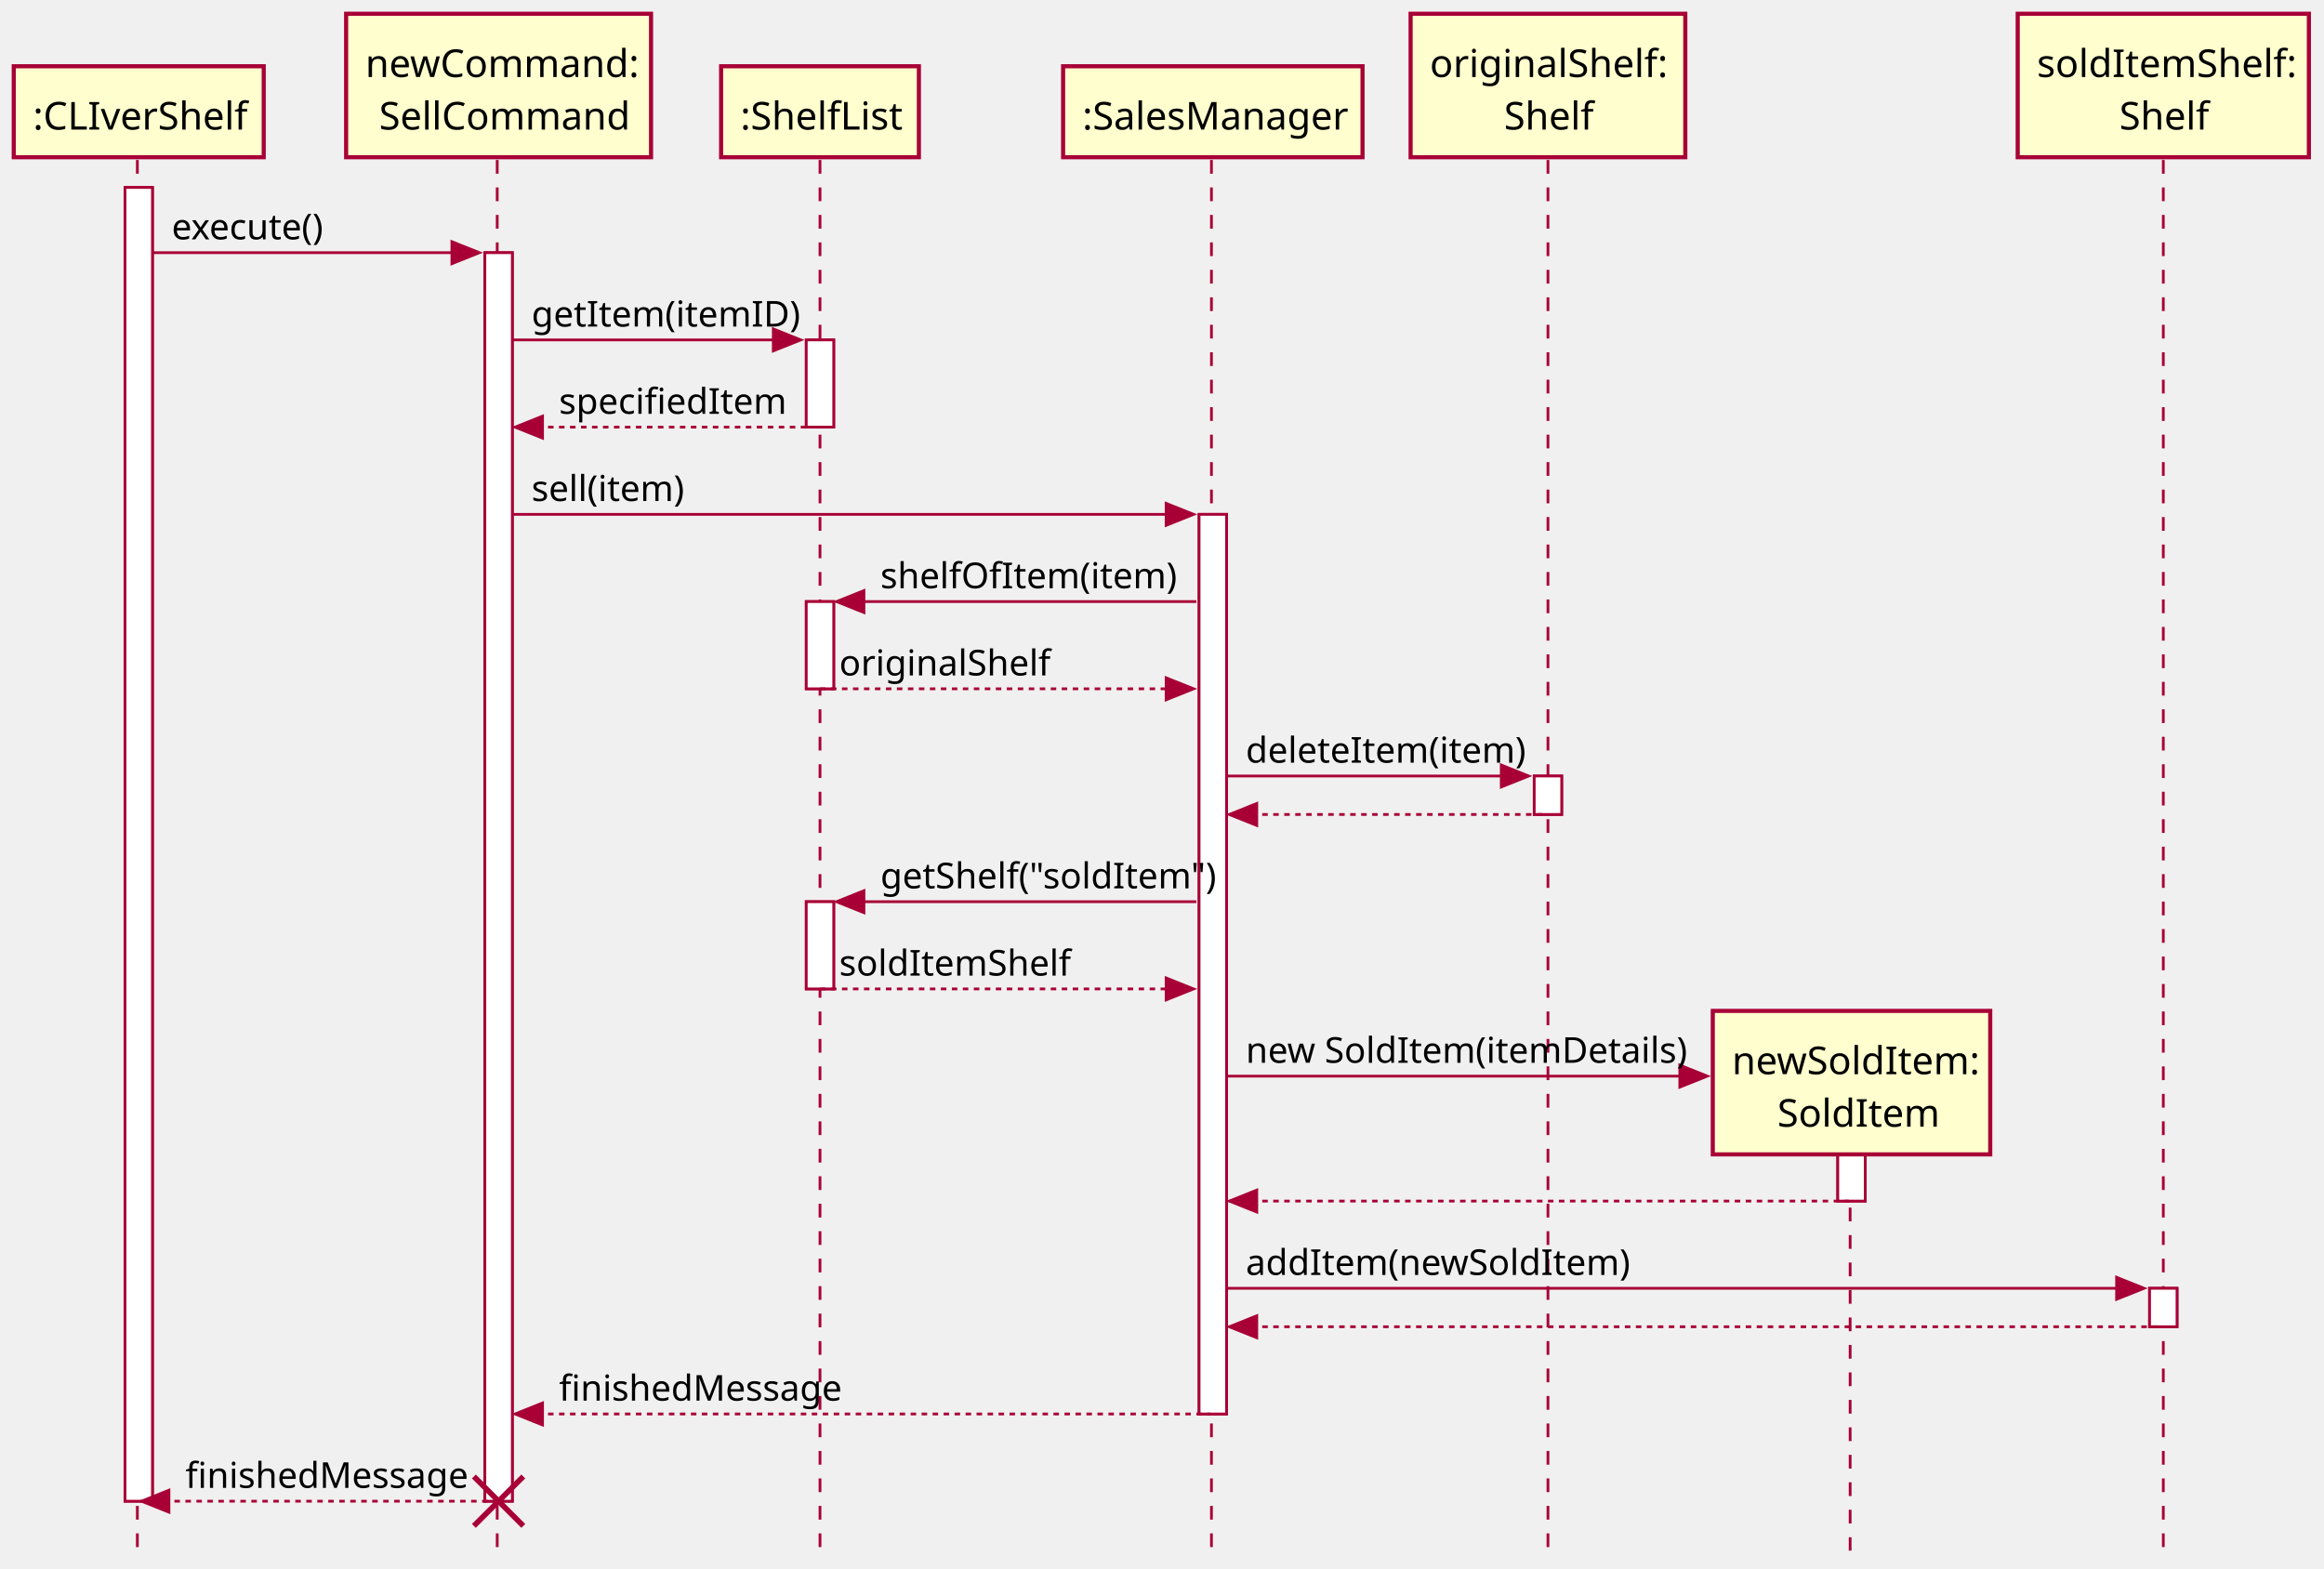
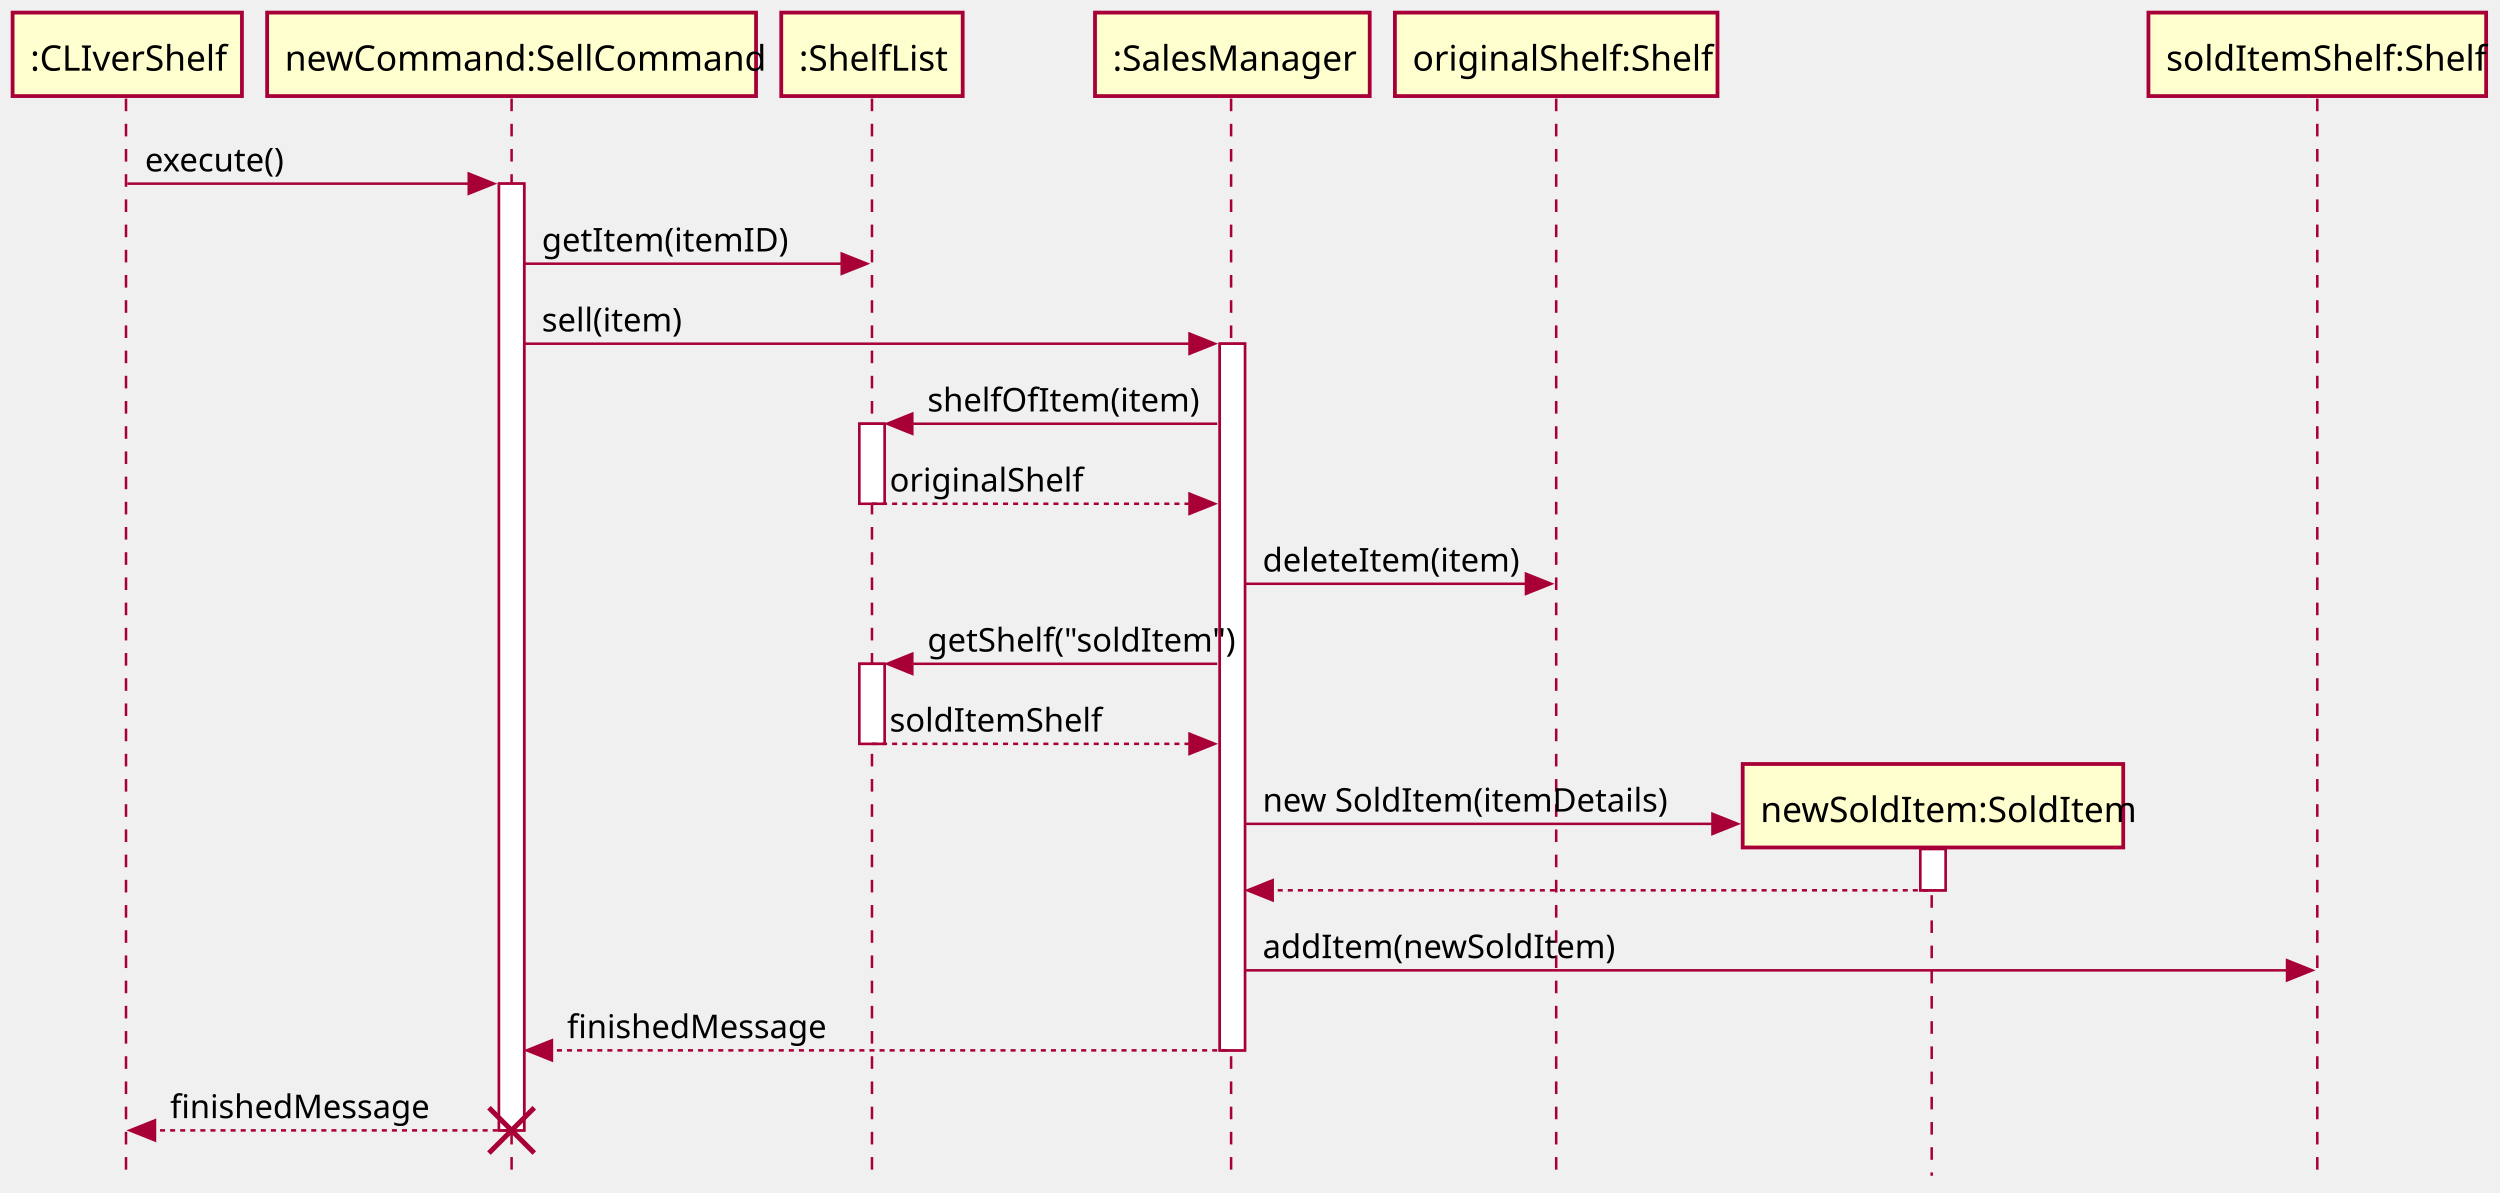
- <svg xmlns="http://www.w3.org/2000/svg" contentScriptType="application/ecmascript" contentStyleType="text/css" height="571px" preserveAspectRatio="none" style="width:846px;height:571px;background:#FFFFFF;" version="1.1" viewBox="0 0 846 571" width="846px" zoomAndPan="magnify">
+ <svg xmlns="http://www.w3.org/2000/svg" contentScriptType="application/ecmascript" contentStyleType="text/css" height="473px" preserveAspectRatio="none" style="width:992px;height:473px;background:#FFFFFF;" version="1.1" viewBox="0 0 992 473" width="992px" zoomAndPan="magnify">
  <defs />
  <g>
-     <rect fill="#FFFFFF" height="478.293" style="stroke:#A80036;stroke-width:1.0;" width="10" x="45.5" y="68.24" />
-     <rect fill="#FFFFFF" height="454.539" style="stroke:#A80036;stroke-width:1.0;" width="10" x="176.5" y="91.995" />
-     <rect fill="#FFFFFF" height="31.754" style="stroke:#A80036;stroke-width:1.0;" width="10" x="293.5" y="123.749" />
-     <rect fill="#FFFFFF" height="31.754" style="stroke:#A80036;stroke-width:1.0;" width="10" x="293.5" y="219.012" />
-     <rect fill="#FFFFFF" height="31.754" style="stroke:#A80036;stroke-width:1.0;" width="10" x="293.5" y="328.275" />
-     <rect fill="#FFFFFF" height="327.521" style="stroke:#A80036;stroke-width:1.0;" width="10" x="436.5" y="187.258" />
-     <rect fill="#FFFFFF" height="14" style="stroke:#A80036;stroke-width:1.0;" width="10" x="558.5" y="282.521" />
-     <rect fill="#FFFFFF" height="35.486" style="stroke:#A80036;stroke-width:1.0;" width="10" x="669" y="401.784" />
-     <rect fill="#FFFFFF" height="14" style="stroke:#A80036;stroke-width:1.0;" width="10" x="782.5" y="469.024" />
-     <line style="stroke:#A80036;stroke-width:1.0;stroke-dasharray:5.0,5.0;" x1="50" x2="50" y1="58.24" y2="564.533" />
-     <line style="stroke:#A80036;stroke-width:1.0;stroke-dasharray:5.0,5.0;" x1="181" x2="181" y1="58.24" y2="564.533" />
-     <line style="stroke:#A80036;stroke-width:1.0;stroke-dasharray:5.0,5.0;" x1="298.5" x2="298.5" y1="58.24" y2="564.533" />
-     <line style="stroke:#A80036;stroke-width:1.0;stroke-dasharray:5.0,5.0;" x1="441" x2="441" y1="58.24" y2="564.533" />
-     <line style="stroke:#A80036;stroke-width:1.0;stroke-dasharray:5.0,5.0;" x1="563.5" x2="563.5" y1="58.24" y2="564.533" />
-     <line style="stroke:#A80036;stroke-width:1.0;stroke-dasharray:5.0,5.0;" x1="673.5" x2="673.5" y1="409.65" y2="564.533" />
-     <line style="stroke:#A80036;stroke-width:1.0;stroke-dasharray:5.0,5.0;" x1="787.5" x2="787.5" y1="58.24" y2="564.533" />
-     <rect fill="#FEFECE" height="33.12" style="stroke:#A80036;stroke-width:1.5;" width="91" x="5" y="24.12" />
-     <text fill="#000000" font-family="sans-serif" font-size="14" lengthAdjust="spacing" textLength="77" x="12" y="47.164">:CLIverShelf</text>
-     <rect fill="#FEFECE" height="52.24" style="stroke:#A80036;stroke-width:1.5;" width="111" x="126" y="5" />
-     <text fill="#000000" font-family="sans-serif" font-size="14" lengthAdjust="spacing" textLength="93" x="133" y="28.044">newCommand:</text>
-     <text fill="#000000" font-family="sans-serif" font-size="14" lengthAdjust="spacing" textLength="87" x="138" y="47.164">SellCommand</text>
-     <rect fill="#FEFECE" height="33.12" style="stroke:#A80036;stroke-width:1.5;" width="72" x="262.5" y="24.12" />
-     <text fill="#000000" font-family="sans-serif" font-size="14" lengthAdjust="spacing" textLength="58" x="269.5" y="47.164">:ShelfList</text>
-     <rect fill="#FEFECE" height="33.12" style="stroke:#A80036;stroke-width:1.5;" width="109" x="387" y="24.12" />
-     <text fill="#000000" font-family="sans-serif" font-size="14" lengthAdjust="spacing" textLength="95" x="394" y="47.164">:SalesManager</text>
-     <rect fill="#FEFECE" height="52.24" style="stroke:#A80036;stroke-width:1.5;" width="100" x="513.5" y="5" />
-     <text fill="#000000" font-family="sans-serif" font-size="14" lengthAdjust="spacing" textLength="82" x="520.5" y="28.044">originalShelf:</text>
-     <text fill="#000000" font-family="sans-serif" font-size="14" lengthAdjust="spacing" textLength="32" x="547.5" y="47.164">Shelf</text>
-     <rect fill="#FEFECE" height="52.24" style="stroke:#A80036;stroke-width:1.5;" width="106" x="734.5" y="5" />
-     <text fill="#000000" font-family="sans-serif" font-size="14" lengthAdjust="spacing" textLength="88" x="741.5" y="28.044">soldItemShelf:</text>
-     <text fill="#000000" font-family="sans-serif" font-size="14" lengthAdjust="spacing" textLength="32" x="771.5" y="47.164">Shelf</text>
-     <rect fill="#FFFFFF" height="478.293" style="stroke:#A80036;stroke-width:1.0;" width="10" x="45.5" y="68.24" />
-     <rect fill="#FFFFFF" height="454.539" style="stroke:#A80036;stroke-width:1.0;" width="10" x="176.5" y="91.995" />
-     <rect fill="#FFFFFF" height="31.754" style="stroke:#A80036;stroke-width:1.0;" width="10" x="293.5" y="123.749" />
-     <rect fill="#FFFFFF" height="31.754" style="stroke:#A80036;stroke-width:1.0;" width="10" x="293.5" y="219.012" />
-     <rect fill="#FFFFFF" height="31.754" style="stroke:#A80036;stroke-width:1.0;" width="10" x="293.5" y="328.275" />
-     <rect fill="#FFFFFF" height="327.521" style="stroke:#A80036;stroke-width:1.0;" width="10" x="436.5" y="187.258" />
-     <rect fill="#FFFFFF" height="14" style="stroke:#A80036;stroke-width:1.0;" width="10" x="558.5" y="282.521" />
-     <rect fill="#FFFFFF" height="35.486" style="stroke:#A80036;stroke-width:1.0;" width="10" x="669" y="401.784" />
-     <rect fill="#FFFFFF" height="14" style="stroke:#A80036;stroke-width:1.0;" width="10" x="782.5" y="469.024" />
-     <polygon fill="#A80036" points="164.5,87.995,174.5,91.995,164.5,95.995" style="stroke:#A80036;stroke-width:1.0;" />
-     <line style="stroke:#A80036;stroke-width:1.0;" x1="55.5" x2="170.5" y1="91.995" y2="91.995" />
-     <text fill="#000000" font-family="sans-serif" font-size="13" lengthAdjust="spacing" textLength="54" x="62.5" y="87.138">execute()</text>
-     <polygon fill="#A80036" points="281.5,119.749,291.5,123.749,281.5,127.749" style="stroke:#A80036;stroke-width:1.0;" />
-     <line style="stroke:#A80036;stroke-width:1.0;" x1="186.5" x2="287.5" y1="123.749" y2="123.749" />
-     <text fill="#000000" font-family="sans-serif" font-size="13" lengthAdjust="spacing" textLength="88" x="193.5" y="118.893">getItem(itemID)</text>
-     <polygon fill="#A80036" points="197.5,151.503,187.5,155.503,197.5,159.503" style="stroke:#A80036;stroke-width:1.0;" />
-     <line style="stroke:#A80036;stroke-width:1.0;stroke-dasharray:2.0,2.0;" x1="191.5" x2="297.5" y1="155.503" y2="155.503" />
-     <text fill="#000000" font-family="sans-serif" font-size="13" lengthAdjust="spacing" textLength="76" x="203.5" y="150.647">specifiedItem</text>
-     <polygon fill="#A80036" points="424.5,183.258,434.5,187.258,424.5,191.258" style="stroke:#A80036;stroke-width:1.0;" />
-     <line style="stroke:#A80036;stroke-width:1.0;" x1="186.5" x2="430.5" y1="187.258" y2="187.258" />
-     <text fill="#000000" font-family="sans-serif" font-size="13" lengthAdjust="spacing" textLength="53" x="193.5" y="182.401">sell(item)</text>
-     <polygon fill="#A80036" points="314.5,215.012,304.5,219.012,314.5,223.012" style="stroke:#A80036;stroke-width:1.0;" />
-     <line style="stroke:#A80036;stroke-width:1.0;" x1="308.5" x2="435.5" y1="219.012" y2="219.012" />
-     <text fill="#000000" font-family="sans-serif" font-size="13" lengthAdjust="spacing" textLength="98" x="320.5" y="214.156">shelfOfItem(item)</text>
-     <polygon fill="#A80036" points="424.5,246.767,434.5,250.767,424.5,254.767" style="stroke:#A80036;stroke-width:1.0;" />
-     <line style="stroke:#A80036;stroke-width:1.0;stroke-dasharray:2.0,2.0;" x1="298.5" x2="430.5" y1="250.767" y2="250.767" />
-     <text fill="#000000" font-family="sans-serif" font-size="13" lengthAdjust="spacing" textLength="70" x="305.5" y="245.91">originalShelf</text>
-     <polygon fill="#A80036" points="546.5,278.521,556.5,282.521,546.5,286.521" style="stroke:#A80036;stroke-width:1.0;" />
-     <line style="stroke:#A80036;stroke-width:1.0;" x1="446.5" x2="552.5" y1="282.521" y2="282.521" />
-     <text fill="#000000" font-family="sans-serif" font-size="13" lengthAdjust="spacing" textLength="93" x="453.5" y="277.665">deleteItem(item)</text>
-     <polygon fill="#A80036" points="457.5,292.521,447.5,296.521,457.5,300.521" style="stroke:#A80036;stroke-width:1.0;" />
-     <line style="stroke:#A80036;stroke-width:1.0;stroke-dasharray:2.0,2.0;" x1="451.5" x2="562.5" y1="296.521" y2="296.521" />
-     <polygon fill="#A80036" points="314.5,324.275,304.5,328.275,314.5,332.275" style="stroke:#A80036;stroke-width:1.0;" />
-     <line style="stroke:#A80036;stroke-width:1.0;" x1="308.5" x2="435.5" y1="328.275" y2="328.275" />
-     <text fill="#000000" font-family="sans-serif" font-size="13" lengthAdjust="spacing" textLength="114" x="320.5" y="323.419">getShelf("soldItem")</text>
-     <polygon fill="#A80036" points="424.5,356.03,434.5,360.03,424.5,364.03" style="stroke:#A80036;stroke-width:1.0;" />
-     <line style="stroke:#A80036;stroke-width:1.0;stroke-dasharray:2.0,2.0;" x1="298.5" x2="430.5" y1="360.03" y2="360.03" />
-     <text fill="#000000" font-family="sans-serif" font-size="13" lengthAdjust="spacing" textLength="78" x="305.5" y="355.173">soldItemShelf</text>
-     <polygon fill="#A80036" points="611.5,387.784,621.5,391.784,611.5,395.784" style="stroke:#A80036;stroke-width:1.0;" />
-     <line style="stroke:#A80036;stroke-width:1.0;" x1="446.5" x2="617.5" y1="391.784" y2="391.784" />
-     <text fill="#000000" font-family="sans-serif" font-size="13" lengthAdjust="spacing" textLength="151" x="453.5" y="386.928">new SoldItem(itemDetails)</text>
-     <rect fill="#FEFECE" height="52.24" style="stroke:#A80036;stroke-width:1.5;" width="101" x="623.5" y="368.03" />
-     <text fill="#000000" font-family="sans-serif" font-size="14" lengthAdjust="spacing" textLength="83" x="630.5" y="391.074">newSoldItem:</text>
-     <text fill="#000000" font-family="sans-serif" font-size="14" lengthAdjust="spacing" textLength="54" x="647" y="410.194">SoldItem</text>
-     <polygon fill="#A80036" points="457.5,433.27,447.5,437.27,457.5,441.27" style="stroke:#A80036;stroke-width:1.0;" />
-     <line style="stroke:#A80036;stroke-width:1.0;stroke-dasharray:2.0,2.0;" x1="451.5" x2="673" y1="437.27" y2="437.27" />
-     <polygon fill="#A80036" points="770.5,465.024,780.5,469.024,770.5,473.024" style="stroke:#A80036;stroke-width:1.0;" />
-     <line style="stroke:#A80036;stroke-width:1.0;" x1="446.5" x2="776.5" y1="469.024" y2="469.024" />
-     <text fill="#000000" font-family="sans-serif" font-size="13" lengthAdjust="spacing" textLength="128" x="453.5" y="464.168">addItem(newSoldItem)</text>
-     <polygon fill="#A80036" points="457.5,479.024,447.5,483.024,457.5,487.024" style="stroke:#A80036;stroke-width:1.0;" />
-     <line style="stroke:#A80036;stroke-width:1.0;stroke-dasharray:2.0,2.0;" x1="451.5" x2="786.5" y1="483.024" y2="483.024" />
-     <polygon fill="#A80036" points="197.5,510.779,187.5,514.779,197.5,518.779" style="stroke:#A80036;stroke-width:1.0;" />
-     <line style="stroke:#A80036;stroke-width:1.0;stroke-dasharray:2.0,2.0;" x1="191.5" x2="440.5" y1="514.779" y2="514.779" />
-     <text fill="#000000" font-family="sans-serif" font-size="13" lengthAdjust="spacing" textLength="97" x="203.5" y="509.922">finishedMessage</text>
-     <polygon fill="#A80036" points="61.5,542.533,51.5,546.533,61.5,550.533" style="stroke:#A80036;stroke-width:1.0;" />
-     <line style="stroke:#A80036;stroke-width:1.0;stroke-dasharray:2.0,2.0;" x1="55.5" x2="180.5" y1="546.533" y2="546.533" />
-     <text fill="#000000" font-family="sans-serif" font-size="13" lengthAdjust="spacing" textLength="97" x="67.5" y="541.677">finishedMessage</text>
-     <line style="stroke:#A80036;stroke-width:2.0;" x1="172.5" x2="190.5" y1="537.533" y2="555.533" />
-     <line style="stroke:#A80036;stroke-width:2.0;" x1="172.5" x2="190.5" y1="555.533" y2="537.533" />
+     <rect fill="#FFFFFF" height="375.664" style="stroke:#A80036;stroke-width:1.0;" width="10" x="198" y="72.874" />
+     <rect fill="#FFFFFF" height="31.754" style="stroke:#A80036;stroke-width:1.0;" width="10" x="341" y="168.138" />
+     <rect fill="#FFFFFF" height="31.754" style="stroke:#A80036;stroke-width:1.0;" width="10" x="341" y="263.401" />
+     <rect fill="#FFFFFF" height="280.401" style="stroke:#A80036;stroke-width:1.0;" width="10" x="484" y="136.383" />
+     <rect fill="#FFFFFF" height="16.366" style="stroke:#A80036;stroke-width:1.0;" width="10" x="762" y="336.91" />
+     <line style="stroke:#A80036;stroke-width:1.0;stroke-dasharray:5.0,5.0;" x1="50" x2="50" y1="39.12" y2="466.539" />
+     <line style="stroke:#A80036;stroke-width:1.0;stroke-dasharray:5.0,5.0;" x1="203" x2="203" y1="39.12" y2="466.539" />
+     <line style="stroke:#A80036;stroke-width:1.0;stroke-dasharray:5.0,5.0;" x1="346" x2="346" y1="39.12" y2="466.539" />
+     <line style="stroke:#A80036;stroke-width:1.0;stroke-dasharray:5.0,5.0;" x1="488.5" x2="488.5" y1="39.12" y2="466.539" />
+     <line style="stroke:#A80036;stroke-width:1.0;stroke-dasharray:5.0,5.0;" x1="617.5" x2="617.5" y1="39.12" y2="466.539" />
+     <line style="stroke:#A80036;stroke-width:1.0;stroke-dasharray:5.0,5.0;" x1="766.5" x2="766.5" y1="335.215" y2="466.539" />
+     <line style="stroke:#A80036;stroke-width:1.0;stroke-dasharray:5.0,5.0;" x1="919.5" x2="919.5" y1="39.12" y2="466.539" />
+     <rect fill="#FEFECE" height="33.12" style="stroke:#A80036;stroke-width:1.5;" width="91" x="5" y="5" />
+     <text fill="#000000" font-family="sans-serif" font-size="14" lengthAdjust="spacing" textLength="77" x="12" y="28.044">:CLIverShelf</text>
+     <rect fill="#FEFECE" height="33.12" style="stroke:#A80036;stroke-width:1.5;" width="194" x="106" y="5" />
+     <text fill="#000000" font-family="sans-serif" font-size="14" lengthAdjust="spacing" textLength="180" x="113" y="28.044">newCommand:SellCommand</text>
+     <rect fill="#FEFECE" height="33.12" style="stroke:#A80036;stroke-width:1.5;" width="72" x="310" y="5" />
+     <text fill="#000000" font-family="sans-serif" font-size="14" lengthAdjust="spacing" textLength="58" x="317" y="28.044">:ShelfList</text>
+     <rect fill="#FEFECE" height="33.12" style="stroke:#A80036;stroke-width:1.5;" width="109" x="434.5" y="5" />
+     <text fill="#000000" font-family="sans-serif" font-size="14" lengthAdjust="spacing" textLength="95" x="441.5" y="28.044">:SalesManager</text>
+     <rect fill="#FEFECE" height="33.12" style="stroke:#A80036;stroke-width:1.5;" width="128" x="553.5" y="5" />
+     <text fill="#000000" font-family="sans-serif" font-size="14" lengthAdjust="spacing" textLength="114" x="560.5" y="28.044">originalShelf:Shelf</text>
+     <rect fill="#FEFECE" height="33.12" style="stroke:#A80036;stroke-width:1.5;" width="134" x="852.5" y="5" />
+     <text fill="#000000" font-family="sans-serif" font-size="14" lengthAdjust="spacing" textLength="120" x="859.5" y="28.044">soldItemShelf:Shelf</text>
+     <rect fill="#FFFFFF" height="375.664" style="stroke:#A80036;stroke-width:1.0;" width="10" x="198" y="72.874" />
+     <rect fill="#FFFFFF" height="31.754" style="stroke:#A80036;stroke-width:1.0;" width="10" x="341" y="168.138" />
+     <rect fill="#FFFFFF" height="31.754" style="stroke:#A80036;stroke-width:1.0;" width="10" x="341" y="263.401" />
+     <rect fill="#FFFFFF" height="280.401" style="stroke:#A80036;stroke-width:1.0;" width="10" x="484" y="136.383" />
+     <rect fill="#FFFFFF" height="16.366" style="stroke:#A80036;stroke-width:1.0;" width="10" x="762" y="336.91" />
+     <polygon fill="#A80036" points="186,68.874,196,72.874,186,76.874" style="stroke:#A80036;stroke-width:1.0;" />
+     <line style="stroke:#A80036;stroke-width:1.0;" x1="50.5" x2="192" y1="72.874" y2="72.874" />
+     <text fill="#000000" font-family="sans-serif" font-size="13" lengthAdjust="spacing" textLength="54" x="57.5" y="68.018">execute()</text>
+     <polygon fill="#A80036" points="334,100.629,344,104.629,334,108.629" style="stroke:#A80036;stroke-width:1.0;" />
+     <line style="stroke:#A80036;stroke-width:1.0;" x1="208" x2="340" y1="104.629" y2="104.629" />
+     <text fill="#000000" font-family="sans-serif" font-size="13" lengthAdjust="spacing" textLength="88" x="215" y="99.772">getItem(itemID)</text>
+     <polygon fill="#A80036" points="472,132.383,482,136.383,472,140.383" style="stroke:#A80036;stroke-width:1.0;" />
+     <line style="stroke:#A80036;stroke-width:1.0;" x1="208" x2="478" y1="136.383" y2="136.383" />
+     <text fill="#000000" font-family="sans-serif" font-size="13" lengthAdjust="spacing" textLength="53" x="215" y="131.527">sell(item)</text>
+     <polygon fill="#A80036" points="362,164.138,352,168.138,362,172.138" style="stroke:#A80036;stroke-width:1.0;" />
+     <line style="stroke:#A80036;stroke-width:1.0;" x1="356" x2="483" y1="168.138" y2="168.138" />
+     <text fill="#000000" font-family="sans-serif" font-size="13" lengthAdjust="spacing" textLength="98" x="368" y="163.281">shelfOfItem(item)</text>
+     <polygon fill="#A80036" points="472,195.892,482,199.892,472,203.892" style="stroke:#A80036;stroke-width:1.0;" />
+     <line style="stroke:#A80036;stroke-width:1.0;stroke-dasharray:2.0,2.0;" x1="346" x2="478" y1="199.892" y2="199.892" />
+     <text fill="#000000" font-family="sans-serif" font-size="13" lengthAdjust="spacing" textLength="70" x="353" y="195.036">originalShelf</text>
+     <polygon fill="#A80036" points="605.5,227.647,615.5,231.647,605.5,235.647" style="stroke:#A80036;stroke-width:1.0;" />
+     <line style="stroke:#A80036;stroke-width:1.0;" x1="494" x2="611.5" y1="231.647" y2="231.647" />
+     <text fill="#000000" font-family="sans-serif" font-size="13" lengthAdjust="spacing" textLength="93" x="501" y="226.79">deleteItem(item)</text>
+     <polygon fill="#A80036" points="362,259.401,352,263.401,362,267.401" style="stroke:#A80036;stroke-width:1.0;" />
+     <line style="stroke:#A80036;stroke-width:1.0;" x1="356" x2="483" y1="263.401" y2="263.401" />
+     <text fill="#000000" font-family="sans-serif" font-size="13" lengthAdjust="spacing" textLength="114" x="368" y="258.544">getShelf("soldItem")</text>
+     <polygon fill="#A80036" points="472,291.155,482,295.155,472,299.155" style="stroke:#A80036;stroke-width:1.0;" />
+     <line style="stroke:#A80036;stroke-width:1.0;stroke-dasharray:2.0,2.0;" x1="346" x2="478" y1="295.155" y2="295.155" />
+     <text fill="#000000" font-family="sans-serif" font-size="13" lengthAdjust="spacing" textLength="78" x="353" y="290.299">soldItemShelf</text>
+     <polygon fill="#A80036" points="679.5,322.91,689.5,326.91,679.5,330.91" style="stroke:#A80036;stroke-width:1.0;" />
+     <line style="stroke:#A80036;stroke-width:1.0;" x1="494" x2="685.5" y1="326.91" y2="326.91" />
+     <text fill="#000000" font-family="sans-serif" font-size="13" lengthAdjust="spacing" textLength="151" x="501" y="322.053">new SoldItem(itemDetails)</text>
+     <rect fill="#FEFECE" height="33.12" style="stroke:#A80036;stroke-width:1.5;" width="151" x="691.5" y="303.155" />
+     <text fill="#000000" font-family="sans-serif" font-size="14" lengthAdjust="spacing" textLength="137" x="698.5" y="326.199">newSoldItem:SoldItem</text>
+     <polygon fill="#A80036" points="505,349.275,495,353.275,505,357.275" style="stroke:#A80036;stroke-width:1.0;" />
+     <line style="stroke:#A80036;stroke-width:1.0;stroke-dasharray:2.0,2.0;" x1="499" x2="766" y1="353.275" y2="353.275" />
+     <polygon fill="#A80036" points="907.5,381.03,917.5,385.03,907.5,389.03" style="stroke:#A80036;stroke-width:1.0;" />
+     <line style="stroke:#A80036;stroke-width:1.0;" x1="494" x2="913.5" y1="385.03" y2="385.03" />
+     <text fill="#000000" font-family="sans-serif" font-size="13" lengthAdjust="spacing" textLength="128" x="501" y="380.173">addItem(newSoldItem)</text>
+     <polygon fill="#A80036" points="219,412.784,209,416.784,219,420.784" style="stroke:#A80036;stroke-width:1.0;" />
+     <line style="stroke:#A80036;stroke-width:1.0;stroke-dasharray:2.0,2.0;" x1="213" x2="488" y1="416.784" y2="416.784" />
+     <text fill="#000000" font-family="sans-serif" font-size="13" lengthAdjust="spacing" textLength="97" x="225" y="411.928">finishedMessage</text>
+     <polygon fill="#A80036" points="61.5,444.539,51.5,448.539,61.5,452.539" style="stroke:#A80036;stroke-width:1.0;" />
+     <line style="stroke:#A80036;stroke-width:1.0;stroke-dasharray:2.0,2.0;" x1="55.5" x2="202" y1="448.539" y2="448.539" />
+     <text fill="#000000" font-family="sans-serif" font-size="13" lengthAdjust="spacing" textLength="97" x="67.5" y="443.682">finishedMessage</text>
+     <line style="stroke:#A80036;stroke-width:2.0;" x1="194" x2="212" y1="439.539" y2="457.539" />
+     <line style="stroke:#A80036;stroke-width:2.0;" x1="194" x2="212" y1="457.539" y2="439.539" />
  </g>
</svg>
